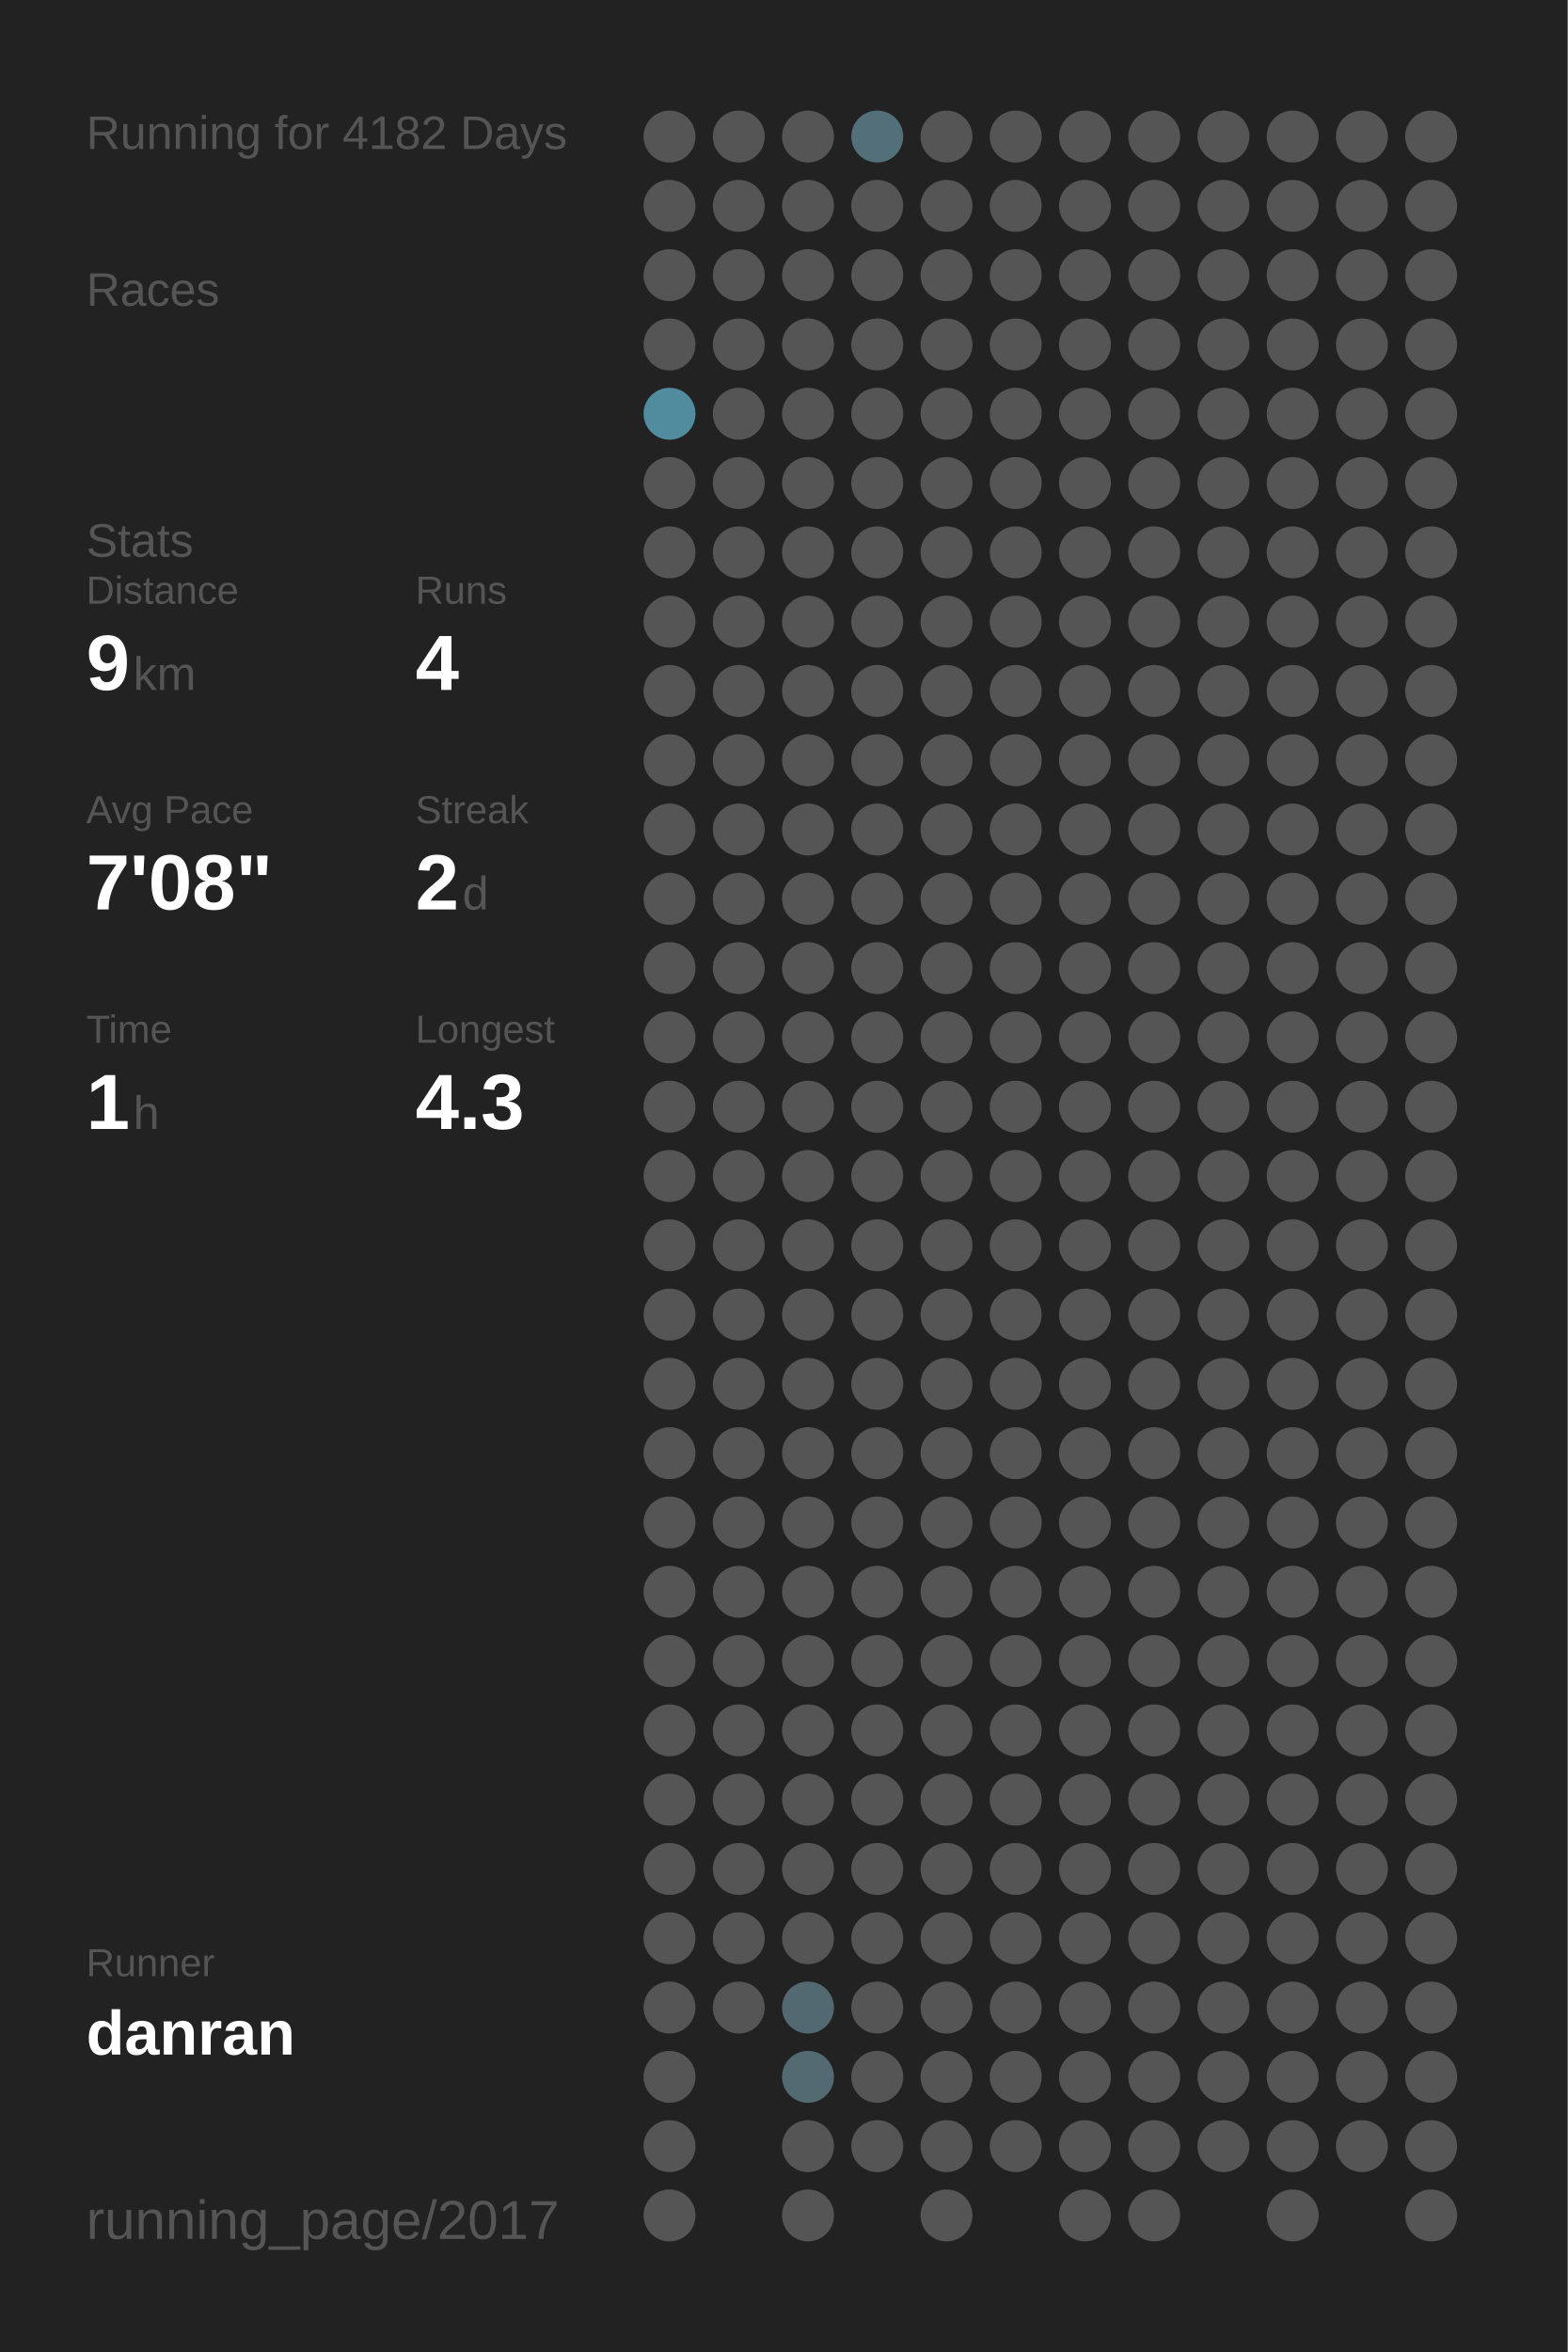
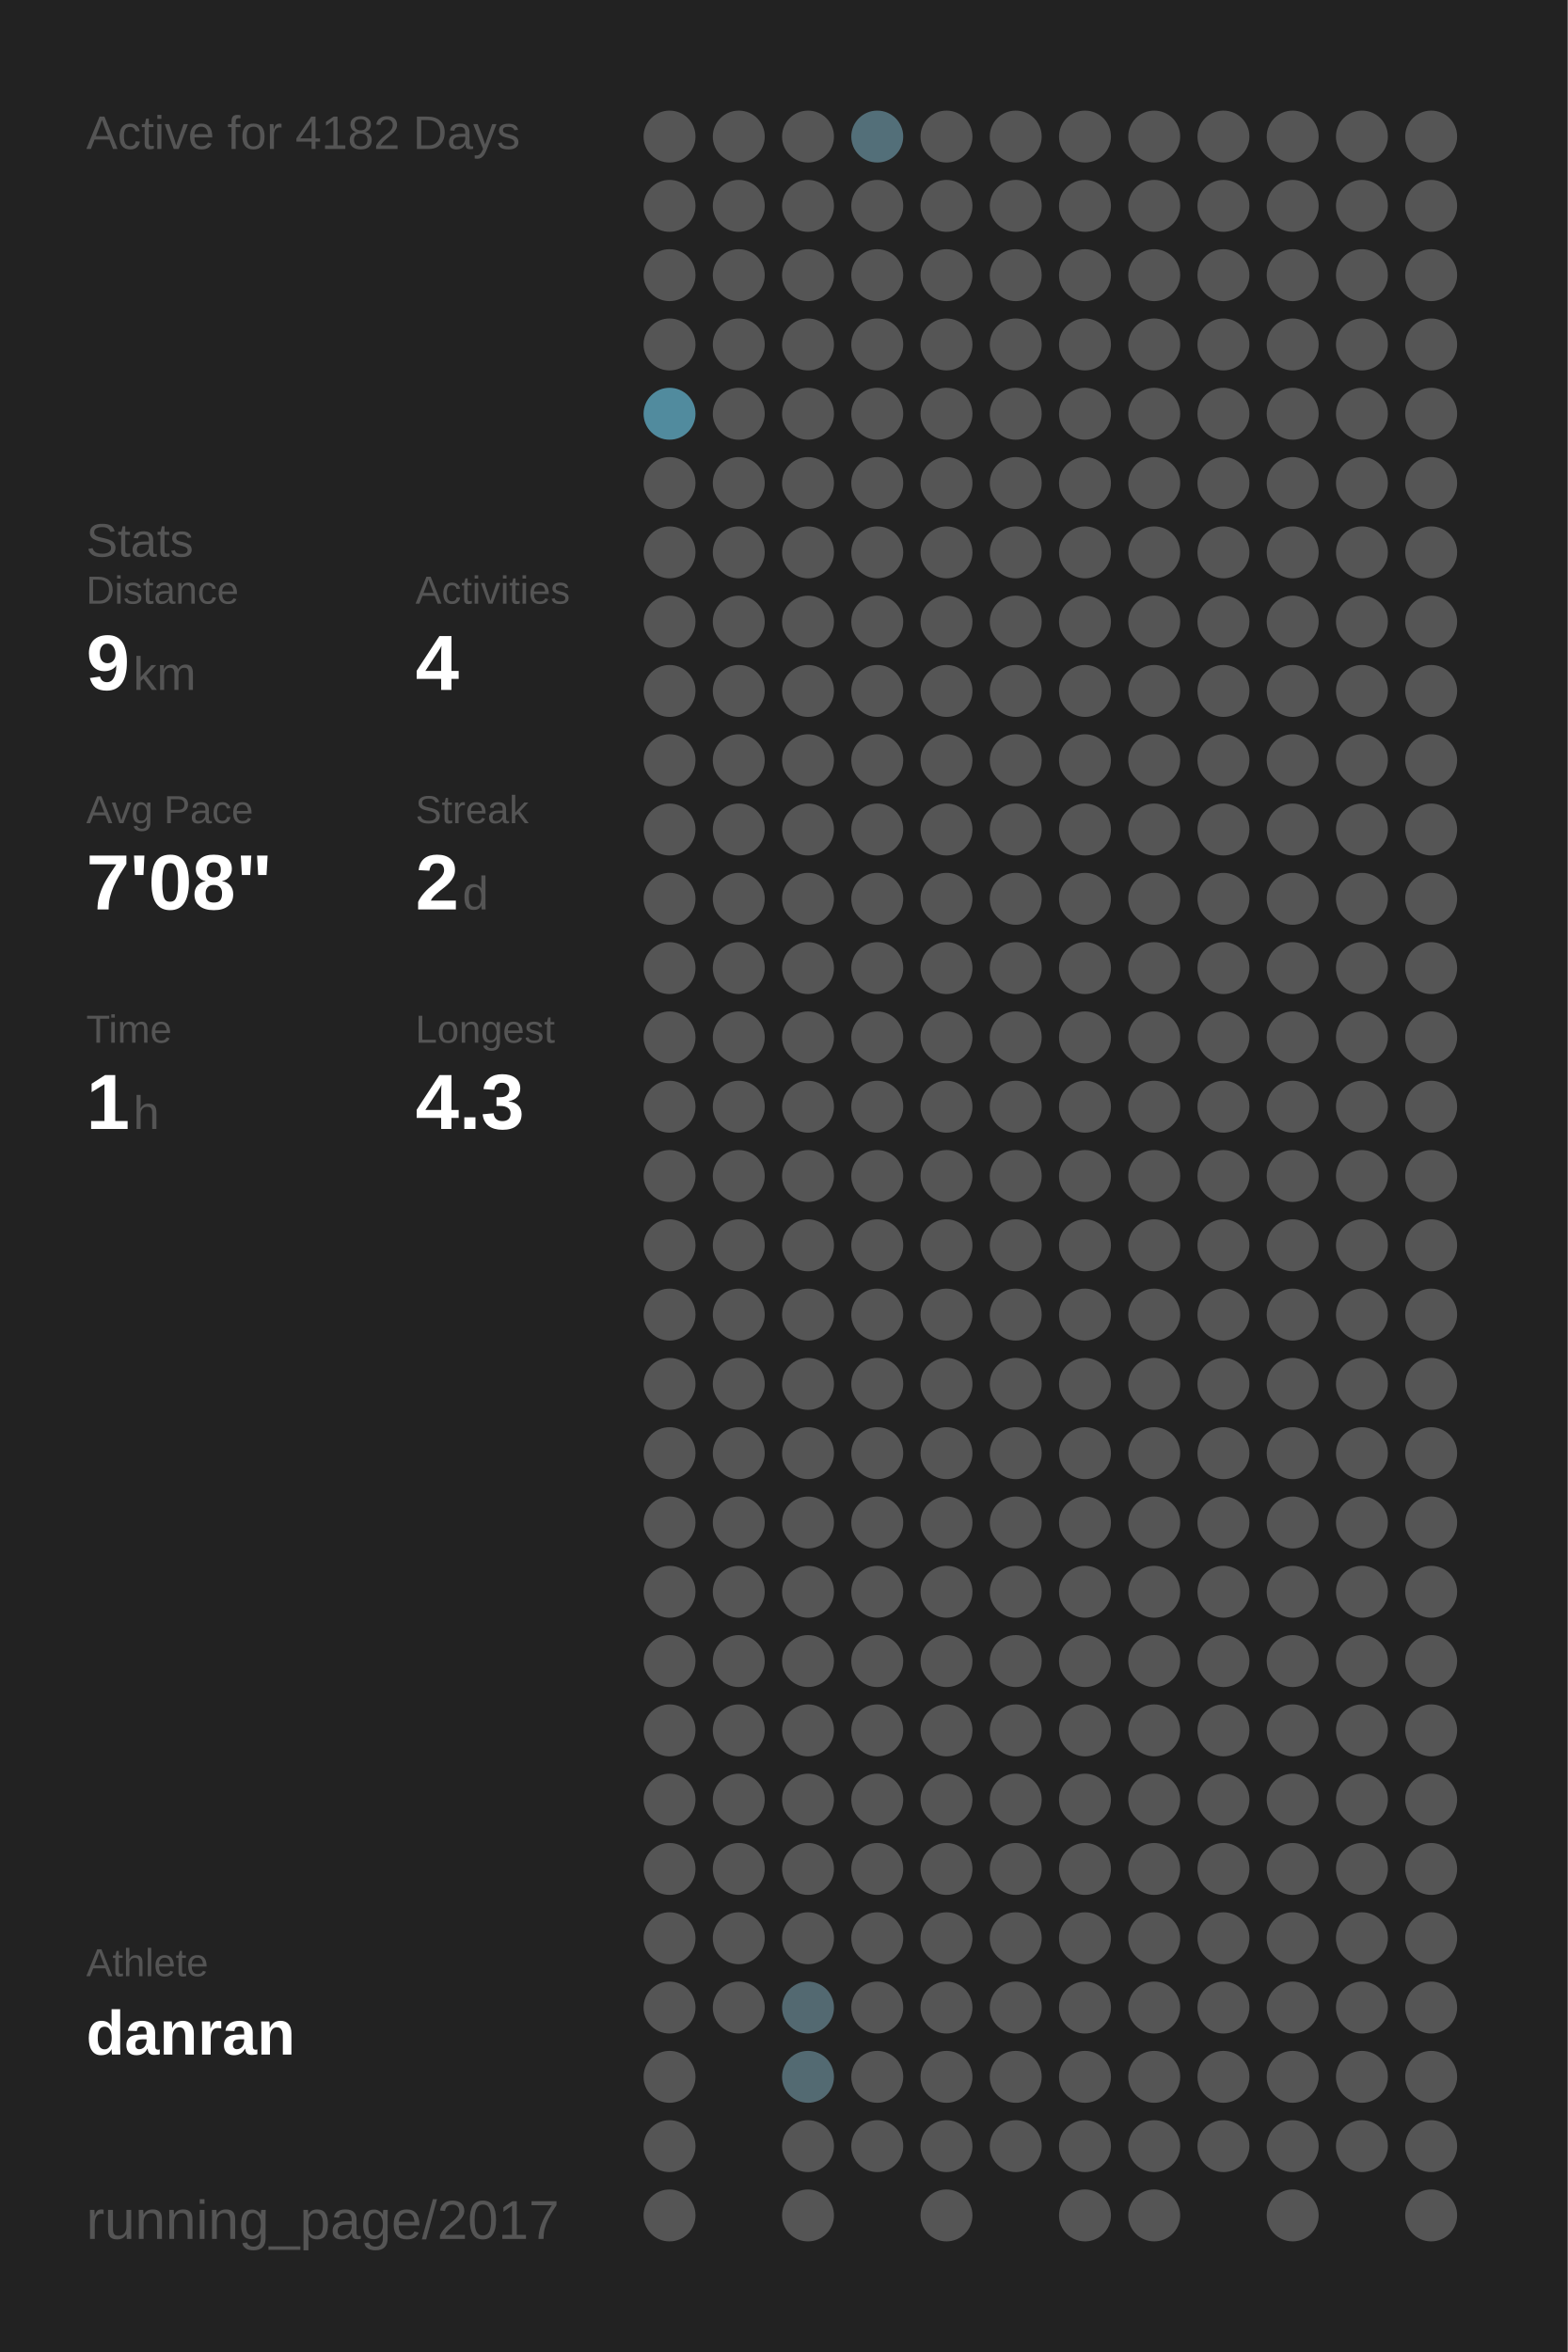
<svg xmlns="http://www.w3.org/2000/svg" baseProfile="full" height="300mm" version="1.1" viewBox="0,0,200,300" width="200mm">
  <defs />
  <rect fill="#222222" height="300" width="200" x="0" y="0" />
-   <text fill="#555555" style="font-size:6px; font-family:Arial;" x="11" y="19">Running for 4182 Days</text>
-   <text fill="#555555" style="font-size:6px; font-family:Arial;" x="11" y="39">Races</text>
+   <text fill="#555555" style="font-size:6px; font-family:Arial;" x="11" y="19">Active for 4182 Days</text>
  <text fill="#555555" style="font-size:6px; font-family:Arial;" x="11" y="71">Stats</text>
  <text fill="#555555" style="font-size:5px; font-family:Arial;" x="11" y="77">Distance</text>
  <text fill="#FFFFFF" style="font-size:10px; font-family:Arial; font-weight:bold;" x="11" y="88">9</text>
  <text fill="#555555" style="font-size:6px; font-family:Arial;" x="17" y="88">km</text>
-   <text fill="#555555" style="font-size:5px; font-family:Arial;" x="53" y="77">Runs</text>
+   <text fill="#555555" style="font-size:5px; font-family:Arial;" x="53" y="77">Activities</text>
  <text fill="#FFFFFF" style="font-size:10px; font-family:Arial; font-weight:bold;" x="53" y="88">4</text>
  <text fill="#555555" style="font-size:5px; font-family:Arial;" x="11" y="105">Avg Pace</text>
  <text fill="#FFFFFF" style="font-size:10px; font-family:Arial; font-weight:bold;" x="11" y="116">7'08"</text>
  <text fill="#555555" style="font-size:5px; font-family:Arial;" x="53" y="105">Streak</text>
  <text fill="#FFFFFF" style="font-size:10px; font-family:Arial; font-weight:bold;" x="53" y="116">2</text>
  <text fill="#555555" style="font-size:6px; font-family:Arial;" x="59" y="116">d</text>
  <text fill="#555555" style="font-size:5px; font-family:Arial;" x="11" y="133">Time</text>
  <text fill="#FFFFFF" style="font-size:10px; font-family:Arial; font-weight:bold;" x="11" y="144">1</text>
  <text fill="#555555" style="font-size:6px; font-family:Arial;" x="17" y="144">h</text>
  <text fill="#555555" style="font-size:5px; font-family:Arial;" x="53" y="133">Longest</text>
  <text fill="#FFFFFF" style="font-size:10px; font-family:Arial; font-weight:bold;" x="53" y="144">4.3</text>
-   <text fill="#555555" style="font-size:5px; font-family:Arial;" x="11" y="252.065">Runner</text>
+   <text fill="#555555" style="font-size:5px; font-family:Arial;" x="11" y="252.065">Athlete</text>
  <text fill="#FFFFFF" style="font-size:8px; font-family:Arial; font-weight:bold;" x="11" y="262.065">danran</text>
  <text fill="#555555" style="font-size:7px; font-family:Arial;" x="11" y="285.581">running_page/2017</text>
  <circle cx="85.417" cy="17.419" fill="#555555" r="3.312" />
  <circle cx="85.417" cy="26.258" fill="#555555" r="3.312" />
  <circle cx="85.417" cy="35.097" fill="#555555" r="3.312" />
  <circle cx="85.417" cy="43.935" fill="#555555" r="3.312" />
  <circle cx="85.417" cy="52.774" fill="#518b9e" r="3.312" />
  <circle cx="85.417" cy="61.613" fill="#555555" r="3.312" />
  <circle cx="85.417" cy="70.452" fill="#555555" r="3.312" />
  <circle cx="85.417" cy="79.29" fill="#555555" r="3.312" />
  <circle cx="85.417" cy="88.129" fill="#555555" r="3.312" />
  <circle cx="85.417" cy="96.968" fill="#555555" r="3.312" />
  <circle cx="85.417" cy="105.806" fill="#555555" r="3.312" />
  <circle cx="85.417" cy="114.645" fill="#555555" r="3.312" />
  <circle cx="85.417" cy="123.484" fill="#555555" r="3.312" />
  <circle cx="85.417" cy="132.323" fill="#555555" r="3.312" />
  <circle cx="85.417" cy="141.161" fill="#555555" r="3.312" />
  <circle cx="85.417" cy="150" fill="#555555" r="3.312" />
  <circle cx="85.417" cy="158.839" fill="#555555" r="3.312" />
  <circle cx="85.417" cy="167.677" fill="#555555" r="3.312" />
  <circle cx="85.417" cy="176.516" fill="#555555" r="3.312" />
  <circle cx="85.417" cy="185.355" fill="#555555" r="3.312" />
  <circle cx="85.417" cy="194.194" fill="#555555" r="3.312" />
  <circle cx="85.417" cy="203.032" fill="#555555" r="3.312" />
  <circle cx="85.417" cy="211.871" fill="#555555" r="3.312" />
  <circle cx="85.417" cy="220.71" fill="#555555" r="3.312" />
  <circle cx="85.417" cy="229.548" fill="#555555" r="3.312" />
  <circle cx="85.417" cy="238.387" fill="#555555" r="3.312" />
  <circle cx="85.417" cy="247.226" fill="#555555" r="3.312" />
  <circle cx="85.417" cy="256.065" fill="#555555" r="3.312" />
  <circle cx="85.417" cy="264.903" fill="#555555" r="3.312" />
  <circle cx="85.417" cy="273.742" fill="#555555" r="3.312" />
  <circle cx="85.417" cy="282.581" fill="#555555" r="3.312" />
  <circle cx="94.25" cy="17.419" fill="#555555" r="3.312" />
  <circle cx="94.25" cy="26.258" fill="#555555" r="3.312" />
  <circle cx="94.25" cy="35.097" fill="#555555" r="3.312" />
  <circle cx="94.25" cy="43.935" fill="#555555" r="3.312" />
  <circle cx="94.25" cy="52.774" fill="#555555" r="3.312" />
  <circle cx="94.25" cy="61.613" fill="#555555" r="3.312" />
  <circle cx="94.25" cy="70.452" fill="#555555" r="3.312" />
  <circle cx="94.25" cy="79.29" fill="#555555" r="3.312" />
  <circle cx="94.25" cy="88.129" fill="#555555" r="3.312" />
  <circle cx="94.25" cy="96.968" fill="#555555" r="3.312" />
  <circle cx="94.25" cy="105.806" fill="#555555" r="3.312" />
  <circle cx="94.25" cy="114.645" fill="#555555" r="3.312" />
  <circle cx="94.25" cy="123.484" fill="#555555" r="3.312" />
  <circle cx="94.25" cy="132.323" fill="#555555" r="3.312" />
  <circle cx="94.25" cy="141.161" fill="#555555" r="3.312" />
  <circle cx="94.25" cy="150" fill="#555555" r="3.312" />
  <circle cx="94.25" cy="158.839" fill="#555555" r="3.312" />
  <circle cx="94.25" cy="167.677" fill="#555555" r="3.312" />
  <circle cx="94.25" cy="176.516" fill="#555555" r="3.312" />
  <circle cx="94.25" cy="185.355" fill="#555555" r="3.312" />
  <circle cx="94.25" cy="194.194" fill="#555555" r="3.312" />
  <circle cx="94.25" cy="203.032" fill="#555555" r="3.312" />
  <circle cx="94.25" cy="211.871" fill="#555555" r="3.312" />
  <circle cx="94.25" cy="220.71" fill="#555555" r="3.312" />
  <circle cx="94.25" cy="229.548" fill="#555555" r="3.312" />
  <circle cx="94.25" cy="238.387" fill="#555555" r="3.312" />
  <circle cx="94.25" cy="247.226" fill="#555555" r="3.312" />
  <circle cx="94.25" cy="256.065" fill="#555555" r="3.312" />
  <circle cx="103.083" cy="17.419" fill="#555555" r="3.312" />
  <circle cx="103.083" cy="26.258" fill="#555555" r="3.312" />
  <circle cx="103.083" cy="35.097" fill="#555555" r="3.312" />
  <circle cx="103.083" cy="43.935" fill="#555555" r="3.312" />
  <circle cx="103.083" cy="52.774" fill="#555555" r="3.312" />
  <circle cx="103.083" cy="61.613" fill="#555555" r="3.312" />
  <circle cx="103.083" cy="70.452" fill="#555555" r="3.312" />
  <circle cx="103.083" cy="79.29" fill="#555555" r="3.312" />
  <circle cx="103.083" cy="88.129" fill="#555555" r="3.312" />
  <circle cx="103.083" cy="96.968" fill="#555555" r="3.312" />
  <circle cx="103.083" cy="105.806" fill="#555555" r="3.312" />
  <circle cx="103.083" cy="114.645" fill="#555555" r="3.312" />
  <circle cx="103.083" cy="123.484" fill="#555555" r="3.312" />
  <circle cx="103.083" cy="132.323" fill="#555555" r="3.312" />
  <circle cx="103.083" cy="141.161" fill="#555555" r="3.312" />
  <circle cx="103.083" cy="150" fill="#555555" r="3.312" />
  <circle cx="103.083" cy="158.839" fill="#555555" r="3.312" />
  <circle cx="103.083" cy="167.677" fill="#555555" r="3.312" />
  <circle cx="103.083" cy="176.516" fill="#555555" r="3.312" />
  <circle cx="103.083" cy="185.355" fill="#555555" r="3.312" />
  <circle cx="103.083" cy="194.194" fill="#555555" r="3.312" />
  <circle cx="103.083" cy="203.032" fill="#555555" r="3.312" />
  <circle cx="103.083" cy="211.871" fill="#555555" r="3.312" />
  <circle cx="103.083" cy="220.71" fill="#555555" r="3.312" />
  <circle cx="103.083" cy="229.548" fill="#555555" r="3.312" />
  <circle cx="103.083" cy="238.387" fill="#555555" r="3.312" />
  <circle cx="103.083" cy="247.226" fill="#555555" r="3.312" />
  <circle cx="103.083" cy="256.065" fill="#536971" r="3.312" />
  <circle cx="103.083" cy="264.903" fill="#536a72" r="3.312" />
  <circle cx="103.083" cy="273.742" fill="#555555" r="3.312" />
  <circle cx="103.083" cy="282.581" fill="#555555" r="3.312" />
  <circle cx="111.917" cy="17.419" fill="#536f79" r="3.312" />
  <circle cx="111.917" cy="26.258" fill="#555555" r="3.312" />
  <circle cx="111.917" cy="35.097" fill="#555555" r="3.312" />
  <circle cx="111.917" cy="43.935" fill="#555555" r="3.312" />
  <circle cx="111.917" cy="52.774" fill="#555555" r="3.312" />
  <circle cx="111.917" cy="61.613" fill="#555555" r="3.312" />
  <circle cx="111.917" cy="70.452" fill="#555555" r="3.312" />
  <circle cx="111.917" cy="79.29" fill="#555555" r="3.312" />
  <circle cx="111.917" cy="88.129" fill="#555555" r="3.312" />
  <circle cx="111.917" cy="96.968" fill="#555555" r="3.312" />
  <circle cx="111.917" cy="105.806" fill="#555555" r="3.312" />
  <circle cx="111.917" cy="114.645" fill="#555555" r="3.312" />
  <circle cx="111.917" cy="123.484" fill="#555555" r="3.312" />
  <circle cx="111.917" cy="132.323" fill="#555555" r="3.312" />
  <circle cx="111.917" cy="141.161" fill="#555555" r="3.312" />
  <circle cx="111.917" cy="150" fill="#555555" r="3.312" />
  <circle cx="111.917" cy="158.839" fill="#555555" r="3.312" />
  <circle cx="111.917" cy="167.677" fill="#555555" r="3.312" />
  <circle cx="111.917" cy="176.516" fill="#555555" r="3.312" />
  <circle cx="111.917" cy="185.355" fill="#555555" r="3.312" />
  <circle cx="111.917" cy="194.194" fill="#555555" r="3.312" />
  <circle cx="111.917" cy="203.032" fill="#555555" r="3.312" />
  <circle cx="111.917" cy="211.871" fill="#555555" r="3.312" />
  <circle cx="111.917" cy="220.71" fill="#555555" r="3.312" />
  <circle cx="111.917" cy="229.548" fill="#555555" r="3.312" />
  <circle cx="111.917" cy="238.387" fill="#555555" r="3.312" />
  <circle cx="111.917" cy="247.226" fill="#555555" r="3.312" />
  <circle cx="111.917" cy="256.065" fill="#555555" r="3.312" />
  <circle cx="111.917" cy="264.903" fill="#555555" r="3.312" />
  <circle cx="111.917" cy="273.742" fill="#555555" r="3.312" />
  <circle cx="120.75" cy="17.419" fill="#555555" r="3.312" />
  <circle cx="120.75" cy="26.258" fill="#555555" r="3.312" />
  <circle cx="120.75" cy="35.097" fill="#555555" r="3.312" />
  <circle cx="120.75" cy="43.935" fill="#555555" r="3.312" />
  <circle cx="120.75" cy="52.774" fill="#555555" r="3.312" />
  <circle cx="120.75" cy="61.613" fill="#555555" r="3.312" />
  <circle cx="120.75" cy="70.452" fill="#555555" r="3.312" />
  <circle cx="120.75" cy="79.29" fill="#555555" r="3.312" />
  <circle cx="120.75" cy="88.129" fill="#555555" r="3.312" />
  <circle cx="120.75" cy="96.968" fill="#555555" r="3.312" />
  <circle cx="120.75" cy="105.806" fill="#555555" r="3.312" />
  <circle cx="120.75" cy="114.645" fill="#555555" r="3.312" />
  <circle cx="120.75" cy="123.484" fill="#555555" r="3.312" />
  <circle cx="120.75" cy="132.323" fill="#555555" r="3.312" />
  <circle cx="120.75" cy="141.161" fill="#555555" r="3.312" />
  <circle cx="120.75" cy="150" fill="#555555" r="3.312" />
  <circle cx="120.75" cy="158.839" fill="#555555" r="3.312" />
  <circle cx="120.75" cy="167.677" fill="#555555" r="3.312" />
  <circle cx="120.75" cy="176.516" fill="#555555" r="3.312" />
  <circle cx="120.75" cy="185.355" fill="#555555" r="3.312" />
  <circle cx="120.75" cy="194.194" fill="#555555" r="3.312" />
  <circle cx="120.75" cy="203.032" fill="#555555" r="3.312" />
  <circle cx="120.75" cy="211.871" fill="#555555" r="3.312" />
  <circle cx="120.75" cy="220.71" fill="#555555" r="3.312" />
  <circle cx="120.75" cy="229.548" fill="#555555" r="3.312" />
  <circle cx="120.75" cy="238.387" fill="#555555" r="3.312" />
  <circle cx="120.75" cy="247.226" fill="#555555" r="3.312" />
  <circle cx="120.75" cy="256.065" fill="#555555" r="3.312" />
  <circle cx="120.75" cy="264.903" fill="#555555" r="3.312" />
  <circle cx="120.75" cy="273.742" fill="#555555" r="3.312" />
  <circle cx="120.75" cy="282.581" fill="#555555" r="3.312" />
  <circle cx="129.583" cy="17.419" fill="#555555" r="3.312" />
  <circle cx="129.583" cy="26.258" fill="#555555" r="3.312" />
  <circle cx="129.583" cy="35.097" fill="#555555" r="3.312" />
  <circle cx="129.583" cy="43.935" fill="#555555" r="3.312" />
  <circle cx="129.583" cy="52.774" fill="#555555" r="3.312" />
  <circle cx="129.583" cy="61.613" fill="#555555" r="3.312" />
  <circle cx="129.583" cy="70.452" fill="#555555" r="3.312" />
  <circle cx="129.583" cy="79.29" fill="#555555" r="3.312" />
  <circle cx="129.583" cy="88.129" fill="#555555" r="3.312" />
  <circle cx="129.583" cy="96.968" fill="#555555" r="3.312" />
  <circle cx="129.583" cy="105.806" fill="#555555" r="3.312" />
  <circle cx="129.583" cy="114.645" fill="#555555" r="3.312" />
  <circle cx="129.583" cy="123.484" fill="#555555" r="3.312" />
  <circle cx="129.583" cy="132.323" fill="#555555" r="3.312" />
  <circle cx="129.583" cy="141.161" fill="#555555" r="3.312" />
  <circle cx="129.583" cy="150" fill="#555555" r="3.312" />
  <circle cx="129.583" cy="158.839" fill="#555555" r="3.312" />
  <circle cx="129.583" cy="167.677" fill="#555555" r="3.312" />
  <circle cx="129.583" cy="176.516" fill="#555555" r="3.312" />
  <circle cx="129.583" cy="185.355" fill="#555555" r="3.312" />
  <circle cx="129.583" cy="194.194" fill="#555555" r="3.312" />
  <circle cx="129.583" cy="203.032" fill="#555555" r="3.312" />
  <circle cx="129.583" cy="211.871" fill="#555555" r="3.312" />
  <circle cx="129.583" cy="220.71" fill="#555555" r="3.312" />
  <circle cx="129.583" cy="229.548" fill="#555555" r="3.312" />
  <circle cx="129.583" cy="238.387" fill="#555555" r="3.312" />
  <circle cx="129.583" cy="247.226" fill="#555555" r="3.312" />
  <circle cx="129.583" cy="256.065" fill="#555555" r="3.312" />
  <circle cx="129.583" cy="264.903" fill="#555555" r="3.312" />
  <circle cx="129.583" cy="273.742" fill="#555555" r="3.312" />
  <circle cx="138.417" cy="17.419" fill="#555555" r="3.312" />
  <circle cx="138.417" cy="26.258" fill="#555555" r="3.312" />
  <circle cx="138.417" cy="35.097" fill="#555555" r="3.312" />
  <circle cx="138.417" cy="43.935" fill="#555555" r="3.312" />
  <circle cx="138.417" cy="52.774" fill="#555555" r="3.312" />
  <circle cx="138.417" cy="61.613" fill="#555555" r="3.312" />
  <circle cx="138.417" cy="70.452" fill="#555555" r="3.312" />
  <circle cx="138.417" cy="79.29" fill="#555555" r="3.312" />
  <circle cx="138.417" cy="88.129" fill="#555555" r="3.312" />
  <circle cx="138.417" cy="96.968" fill="#555555" r="3.312" />
  <circle cx="138.417" cy="105.806" fill="#555555" r="3.312" />
  <circle cx="138.417" cy="114.645" fill="#555555" r="3.312" />
  <circle cx="138.417" cy="123.484" fill="#555555" r="3.312" />
  <circle cx="138.417" cy="132.323" fill="#555555" r="3.312" />
  <circle cx="138.417" cy="141.161" fill="#555555" r="3.312" />
  <circle cx="138.417" cy="150" fill="#555555" r="3.312" />
  <circle cx="138.417" cy="158.839" fill="#555555" r="3.312" />
  <circle cx="138.417" cy="167.677" fill="#555555" r="3.312" />
  <circle cx="138.417" cy="176.516" fill="#555555" r="3.312" />
  <circle cx="138.417" cy="185.355" fill="#555555" r="3.312" />
  <circle cx="138.417" cy="194.194" fill="#555555" r="3.312" />
  <circle cx="138.417" cy="203.032" fill="#555555" r="3.312" />
  <circle cx="138.417" cy="211.871" fill="#555555" r="3.312" />
  <circle cx="138.417" cy="220.71" fill="#555555" r="3.312" />
  <circle cx="138.417" cy="229.548" fill="#555555" r="3.312" />
  <circle cx="138.417" cy="238.387" fill="#555555" r="3.312" />
  <circle cx="138.417" cy="247.226" fill="#555555" r="3.312" />
  <circle cx="138.417" cy="256.065" fill="#555555" r="3.312" />
  <circle cx="138.417" cy="264.903" fill="#555555" r="3.312" />
  <circle cx="138.417" cy="273.742" fill="#555555" r="3.312" />
  <circle cx="138.417" cy="282.581" fill="#555555" r="3.312" />
  <circle cx="147.25" cy="17.419" fill="#555555" r="3.312" />
  <circle cx="147.25" cy="26.258" fill="#555555" r="3.312" />
  <circle cx="147.25" cy="35.097" fill="#555555" r="3.312" />
  <circle cx="147.25" cy="43.935" fill="#555555" r="3.312" />
  <circle cx="147.25" cy="52.774" fill="#555555" r="3.312" />
  <circle cx="147.25" cy="61.613" fill="#555555" r="3.312" />
  <circle cx="147.25" cy="70.452" fill="#555555" r="3.312" />
  <circle cx="147.25" cy="79.29" fill="#555555" r="3.312" />
  <circle cx="147.25" cy="88.129" fill="#555555" r="3.312" />
  <circle cx="147.25" cy="96.968" fill="#555555" r="3.312" />
  <circle cx="147.25" cy="105.806" fill="#555555" r="3.312" />
  <circle cx="147.25" cy="114.645" fill="#555555" r="3.312" />
  <circle cx="147.25" cy="123.484" fill="#555555" r="3.312" />
  <circle cx="147.25" cy="132.323" fill="#555555" r="3.312" />
  <circle cx="147.25" cy="141.161" fill="#555555" r="3.312" />
  <circle cx="147.25" cy="150" fill="#555555" r="3.312" />
  <circle cx="147.25" cy="158.839" fill="#555555" r="3.312" />
  <circle cx="147.25" cy="167.677" fill="#555555" r="3.312" />
  <circle cx="147.25" cy="176.516" fill="#555555" r="3.312" />
  <circle cx="147.25" cy="185.355" fill="#555555" r="3.312" />
  <circle cx="147.25" cy="194.194" fill="#555555" r="3.312" />
  <circle cx="147.25" cy="203.032" fill="#555555" r="3.312" />
  <circle cx="147.25" cy="211.871" fill="#555555" r="3.312" />
  <circle cx="147.25" cy="220.71" fill="#555555" r="3.312" />
  <circle cx="147.25" cy="229.548" fill="#555555" r="3.312" />
  <circle cx="147.25" cy="238.387" fill="#555555" r="3.312" />
  <circle cx="147.25" cy="247.226" fill="#555555" r="3.312" />
  <circle cx="147.25" cy="256.065" fill="#555555" r="3.312" />
  <circle cx="147.25" cy="264.903" fill="#555555" r="3.312" />
  <circle cx="147.25" cy="273.742" fill="#555555" r="3.312" />
  <circle cx="147.25" cy="282.581" fill="#555555" r="3.312" />
  <circle cx="156.083" cy="17.419" fill="#555555" r="3.312" />
  <circle cx="156.083" cy="26.258" fill="#555555" r="3.312" />
  <circle cx="156.083" cy="35.097" fill="#555555" r="3.312" />
  <circle cx="156.083" cy="43.935" fill="#555555" r="3.312" />
  <circle cx="156.083" cy="52.774" fill="#555555" r="3.312" />
  <circle cx="156.083" cy="61.613" fill="#555555" r="3.312" />
  <circle cx="156.083" cy="70.452" fill="#555555" r="3.312" />
  <circle cx="156.083" cy="79.29" fill="#555555" r="3.312" />
  <circle cx="156.083" cy="88.129" fill="#555555" r="3.312" />
  <circle cx="156.083" cy="96.968" fill="#555555" r="3.312" />
  <circle cx="156.083" cy="105.806" fill="#555555" r="3.312" />
  <circle cx="156.083" cy="114.645" fill="#555555" r="3.312" />
  <circle cx="156.083" cy="123.484" fill="#555555" r="3.312" />
  <circle cx="156.083" cy="132.323" fill="#555555" r="3.312" />
  <circle cx="156.083" cy="141.161" fill="#555555" r="3.312" />
  <circle cx="156.083" cy="150" fill="#555555" r="3.312" />
  <circle cx="156.083" cy="158.839" fill="#555555" r="3.312" />
  <circle cx="156.083" cy="167.677" fill="#555555" r="3.312" />
  <circle cx="156.083" cy="176.516" fill="#555555" r="3.312" />
  <circle cx="156.083" cy="185.355" fill="#555555" r="3.312" />
  <circle cx="156.083" cy="194.194" fill="#555555" r="3.312" />
  <circle cx="156.083" cy="203.032" fill="#555555" r="3.312" />
  <circle cx="156.083" cy="211.871" fill="#555555" r="3.312" />
  <circle cx="156.083" cy="220.71" fill="#555555" r="3.312" />
  <circle cx="156.083" cy="229.548" fill="#555555" r="3.312" />
  <circle cx="156.083" cy="238.387" fill="#555555" r="3.312" />
  <circle cx="156.083" cy="247.226" fill="#555555" r="3.312" />
  <circle cx="156.083" cy="256.065" fill="#555555" r="3.312" />
  <circle cx="156.083" cy="264.903" fill="#555555" r="3.312" />
  <circle cx="156.083" cy="273.742" fill="#555555" r="3.312" />
  <circle cx="164.917" cy="17.419" fill="#555555" r="3.312" />
  <circle cx="164.917" cy="26.258" fill="#555555" r="3.312" />
  <circle cx="164.917" cy="35.097" fill="#555555" r="3.312" />
  <circle cx="164.917" cy="43.935" fill="#555555" r="3.312" />
  <circle cx="164.917" cy="52.774" fill="#555555" r="3.312" />
  <circle cx="164.917" cy="61.613" fill="#555555" r="3.312" />
  <circle cx="164.917" cy="70.452" fill="#555555" r="3.312" />
  <circle cx="164.917" cy="79.29" fill="#555555" r="3.312" />
  <circle cx="164.917" cy="88.129" fill="#555555" r="3.312" />
  <circle cx="164.917" cy="96.968" fill="#555555" r="3.312" />
  <circle cx="164.917" cy="105.806" fill="#555555" r="3.312" />
  <circle cx="164.917" cy="114.645" fill="#555555" r="3.312" />
  <circle cx="164.917" cy="123.484" fill="#555555" r="3.312" />
  <circle cx="164.917" cy="132.323" fill="#555555" r="3.312" />
  <circle cx="164.917" cy="141.161" fill="#555555" r="3.312" />
  <circle cx="164.917" cy="150" fill="#555555" r="3.312" />
  <circle cx="164.917" cy="158.839" fill="#555555" r="3.312" />
  <circle cx="164.917" cy="167.677" fill="#555555" r="3.312" />
  <circle cx="164.917" cy="176.516" fill="#555555" r="3.312" />
  <circle cx="164.917" cy="185.355" fill="#555555" r="3.312" />
  <circle cx="164.917" cy="194.194" fill="#555555" r="3.312" />
  <circle cx="164.917" cy="203.032" fill="#555555" r="3.312" />
  <circle cx="164.917" cy="211.871" fill="#555555" r="3.312" />
  <circle cx="164.917" cy="220.71" fill="#555555" r="3.312" />
  <circle cx="164.917" cy="229.548" fill="#555555" r="3.312" />
  <circle cx="164.917" cy="238.387" fill="#555555" r="3.312" />
  <circle cx="164.917" cy="247.226" fill="#555555" r="3.312" />
  <circle cx="164.917" cy="256.065" fill="#555555" r="3.312" />
  <circle cx="164.917" cy="264.903" fill="#555555" r="3.312" />
  <circle cx="164.917" cy="273.742" fill="#555555" r="3.312" />
  <circle cx="164.917" cy="282.581" fill="#555555" r="3.312" />
  <circle cx="173.75" cy="17.419" fill="#555555" r="3.312" />
  <circle cx="173.75" cy="26.258" fill="#555555" r="3.312" />
  <circle cx="173.75" cy="35.097" fill="#555555" r="3.312" />
  <circle cx="173.75" cy="43.935" fill="#555555" r="3.312" />
  <circle cx="173.75" cy="52.774" fill="#555555" r="3.312" />
  <circle cx="173.75" cy="61.613" fill="#555555" r="3.312" />
  <circle cx="173.75" cy="70.452" fill="#555555" r="3.312" />
  <circle cx="173.75" cy="79.29" fill="#555555" r="3.312" />
  <circle cx="173.75" cy="88.129" fill="#555555" r="3.312" />
  <circle cx="173.75" cy="96.968" fill="#555555" r="3.312" />
  <circle cx="173.75" cy="105.806" fill="#555555" r="3.312" />
  <circle cx="173.75" cy="114.645" fill="#555555" r="3.312" />
  <circle cx="173.75" cy="123.484" fill="#555555" r="3.312" />
  <circle cx="173.75" cy="132.323" fill="#555555" r="3.312" />
  <circle cx="173.75" cy="141.161" fill="#555555" r="3.312" />
  <circle cx="173.75" cy="150" fill="#555555" r="3.312" />
  <circle cx="173.75" cy="158.839" fill="#555555" r="3.312" />
  <circle cx="173.75" cy="167.677" fill="#555555" r="3.312" />
  <circle cx="173.75" cy="176.516" fill="#555555" r="3.312" />
  <circle cx="173.75" cy="185.355" fill="#555555" r="3.312" />
  <circle cx="173.75" cy="194.194" fill="#555555" r="3.312" />
  <circle cx="173.75" cy="203.032" fill="#555555" r="3.312" />
  <circle cx="173.75" cy="211.871" fill="#555555" r="3.312" />
  <circle cx="173.75" cy="220.71" fill="#555555" r="3.312" />
  <circle cx="173.75" cy="229.548" fill="#555555" r="3.312" />
  <circle cx="173.75" cy="238.387" fill="#555555" r="3.312" />
  <circle cx="173.75" cy="247.226" fill="#555555" r="3.312" />
  <circle cx="173.75" cy="256.065" fill="#555555" r="3.312" />
  <circle cx="173.75" cy="264.903" fill="#555555" r="3.312" />
  <circle cx="173.75" cy="273.742" fill="#555555" r="3.312" />
  <circle cx="182.583" cy="17.419" fill="#555555" r="3.312" />
  <circle cx="182.583" cy="26.258" fill="#555555" r="3.312" />
  <circle cx="182.583" cy="35.097" fill="#555555" r="3.312" />
  <circle cx="182.583" cy="43.935" fill="#555555" r="3.312" />
  <circle cx="182.583" cy="52.774" fill="#555555" r="3.312" />
  <circle cx="182.583" cy="61.613" fill="#555555" r="3.312" />
  <circle cx="182.583" cy="70.452" fill="#555555" r="3.312" />
  <circle cx="182.583" cy="79.29" fill="#555555" r="3.312" />
  <circle cx="182.583" cy="88.129" fill="#555555" r="3.312" />
  <circle cx="182.583" cy="96.968" fill="#555555" r="3.312" />
  <circle cx="182.583" cy="105.806" fill="#555555" r="3.312" />
  <circle cx="182.583" cy="114.645" fill="#555555" r="3.312" />
  <circle cx="182.583" cy="123.484" fill="#555555" r="3.312" />
  <circle cx="182.583" cy="132.323" fill="#555555" r="3.312" />
  <circle cx="182.583" cy="141.161" fill="#555555" r="3.312" />
  <circle cx="182.583" cy="150" fill="#555555" r="3.312" />
  <circle cx="182.583" cy="158.839" fill="#555555" r="3.312" />
  <circle cx="182.583" cy="167.677" fill="#555555" r="3.312" />
  <circle cx="182.583" cy="176.516" fill="#555555" r="3.312" />
  <circle cx="182.583" cy="185.355" fill="#555555" r="3.312" />
  <circle cx="182.583" cy="194.194" fill="#555555" r="3.312" />
  <circle cx="182.583" cy="203.032" fill="#555555" r="3.312" />
  <circle cx="182.583" cy="211.871" fill="#555555" r="3.312" />
  <circle cx="182.583" cy="220.71" fill="#555555" r="3.312" />
  <circle cx="182.583" cy="229.548" fill="#555555" r="3.312" />
  <circle cx="182.583" cy="238.387" fill="#555555" r="3.312" />
  <circle cx="182.583" cy="247.226" fill="#555555" r="3.312" />
  <circle cx="182.583" cy="256.065" fill="#555555" r="3.312" />
  <circle cx="182.583" cy="264.903" fill="#555555" r="3.312" />
  <circle cx="182.583" cy="273.742" fill="#555555" r="3.312" />
  <circle cx="182.583" cy="282.581" fill="#555555" r="3.312" />
</svg>
